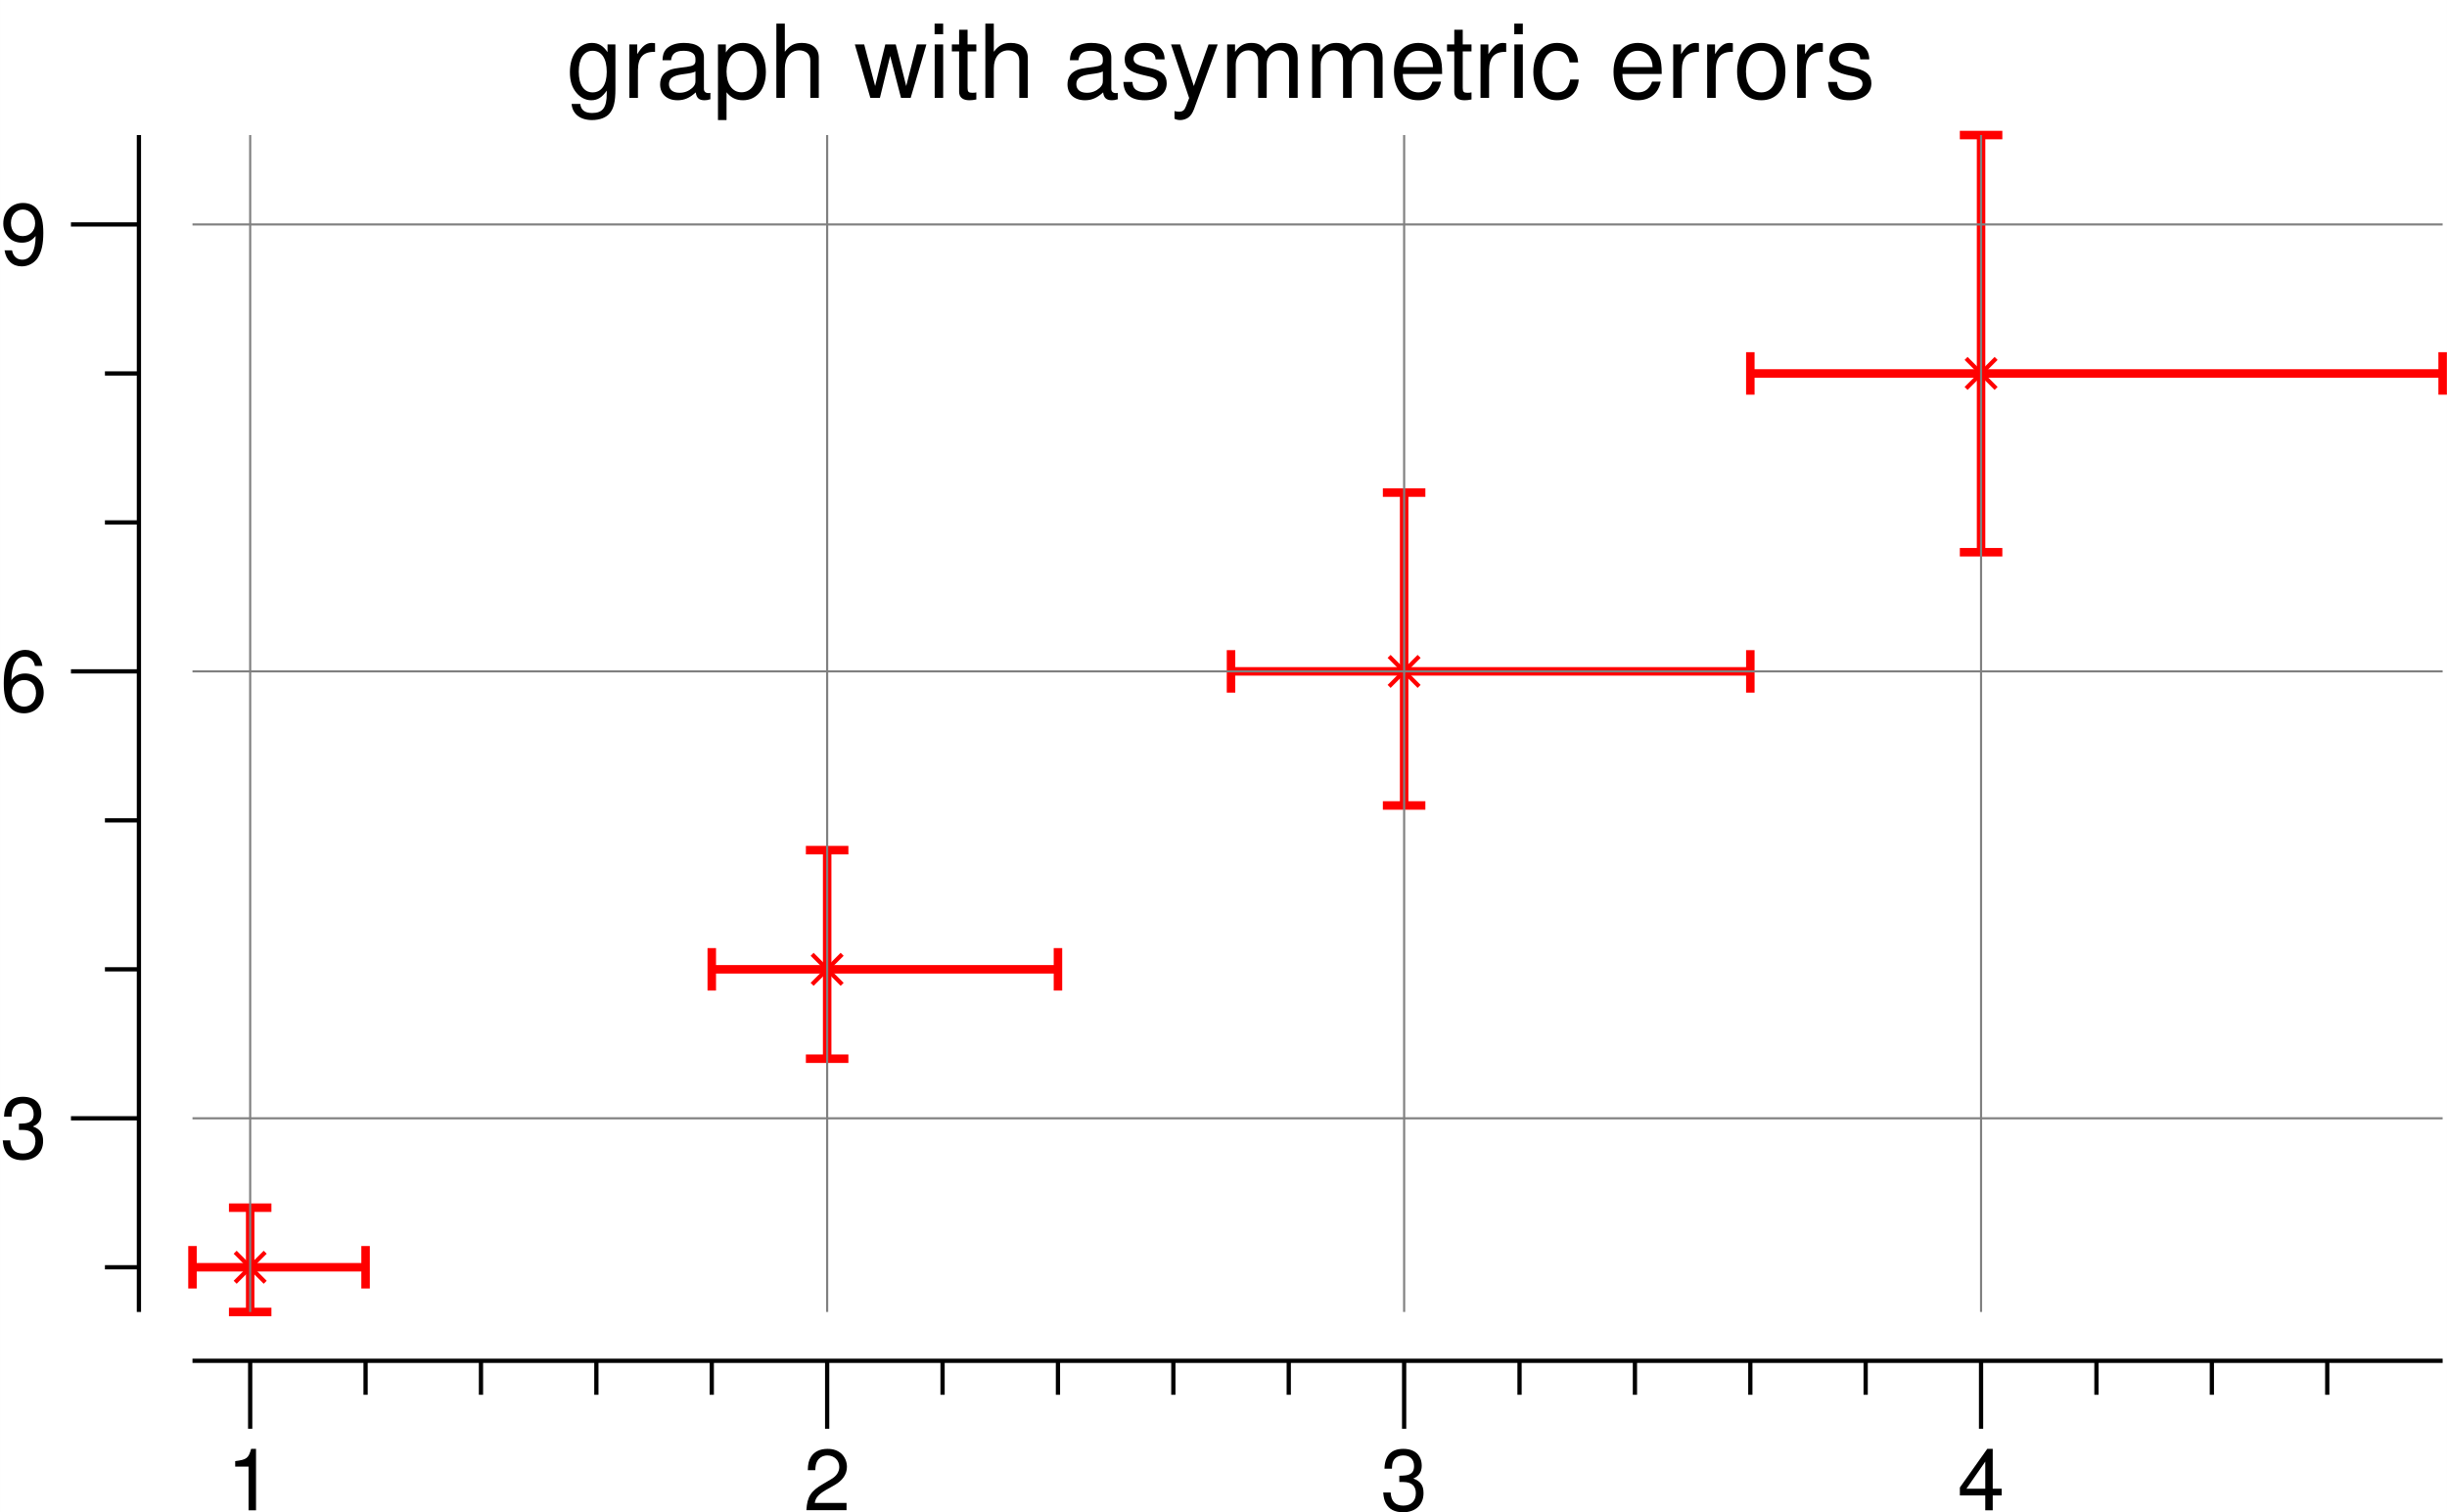
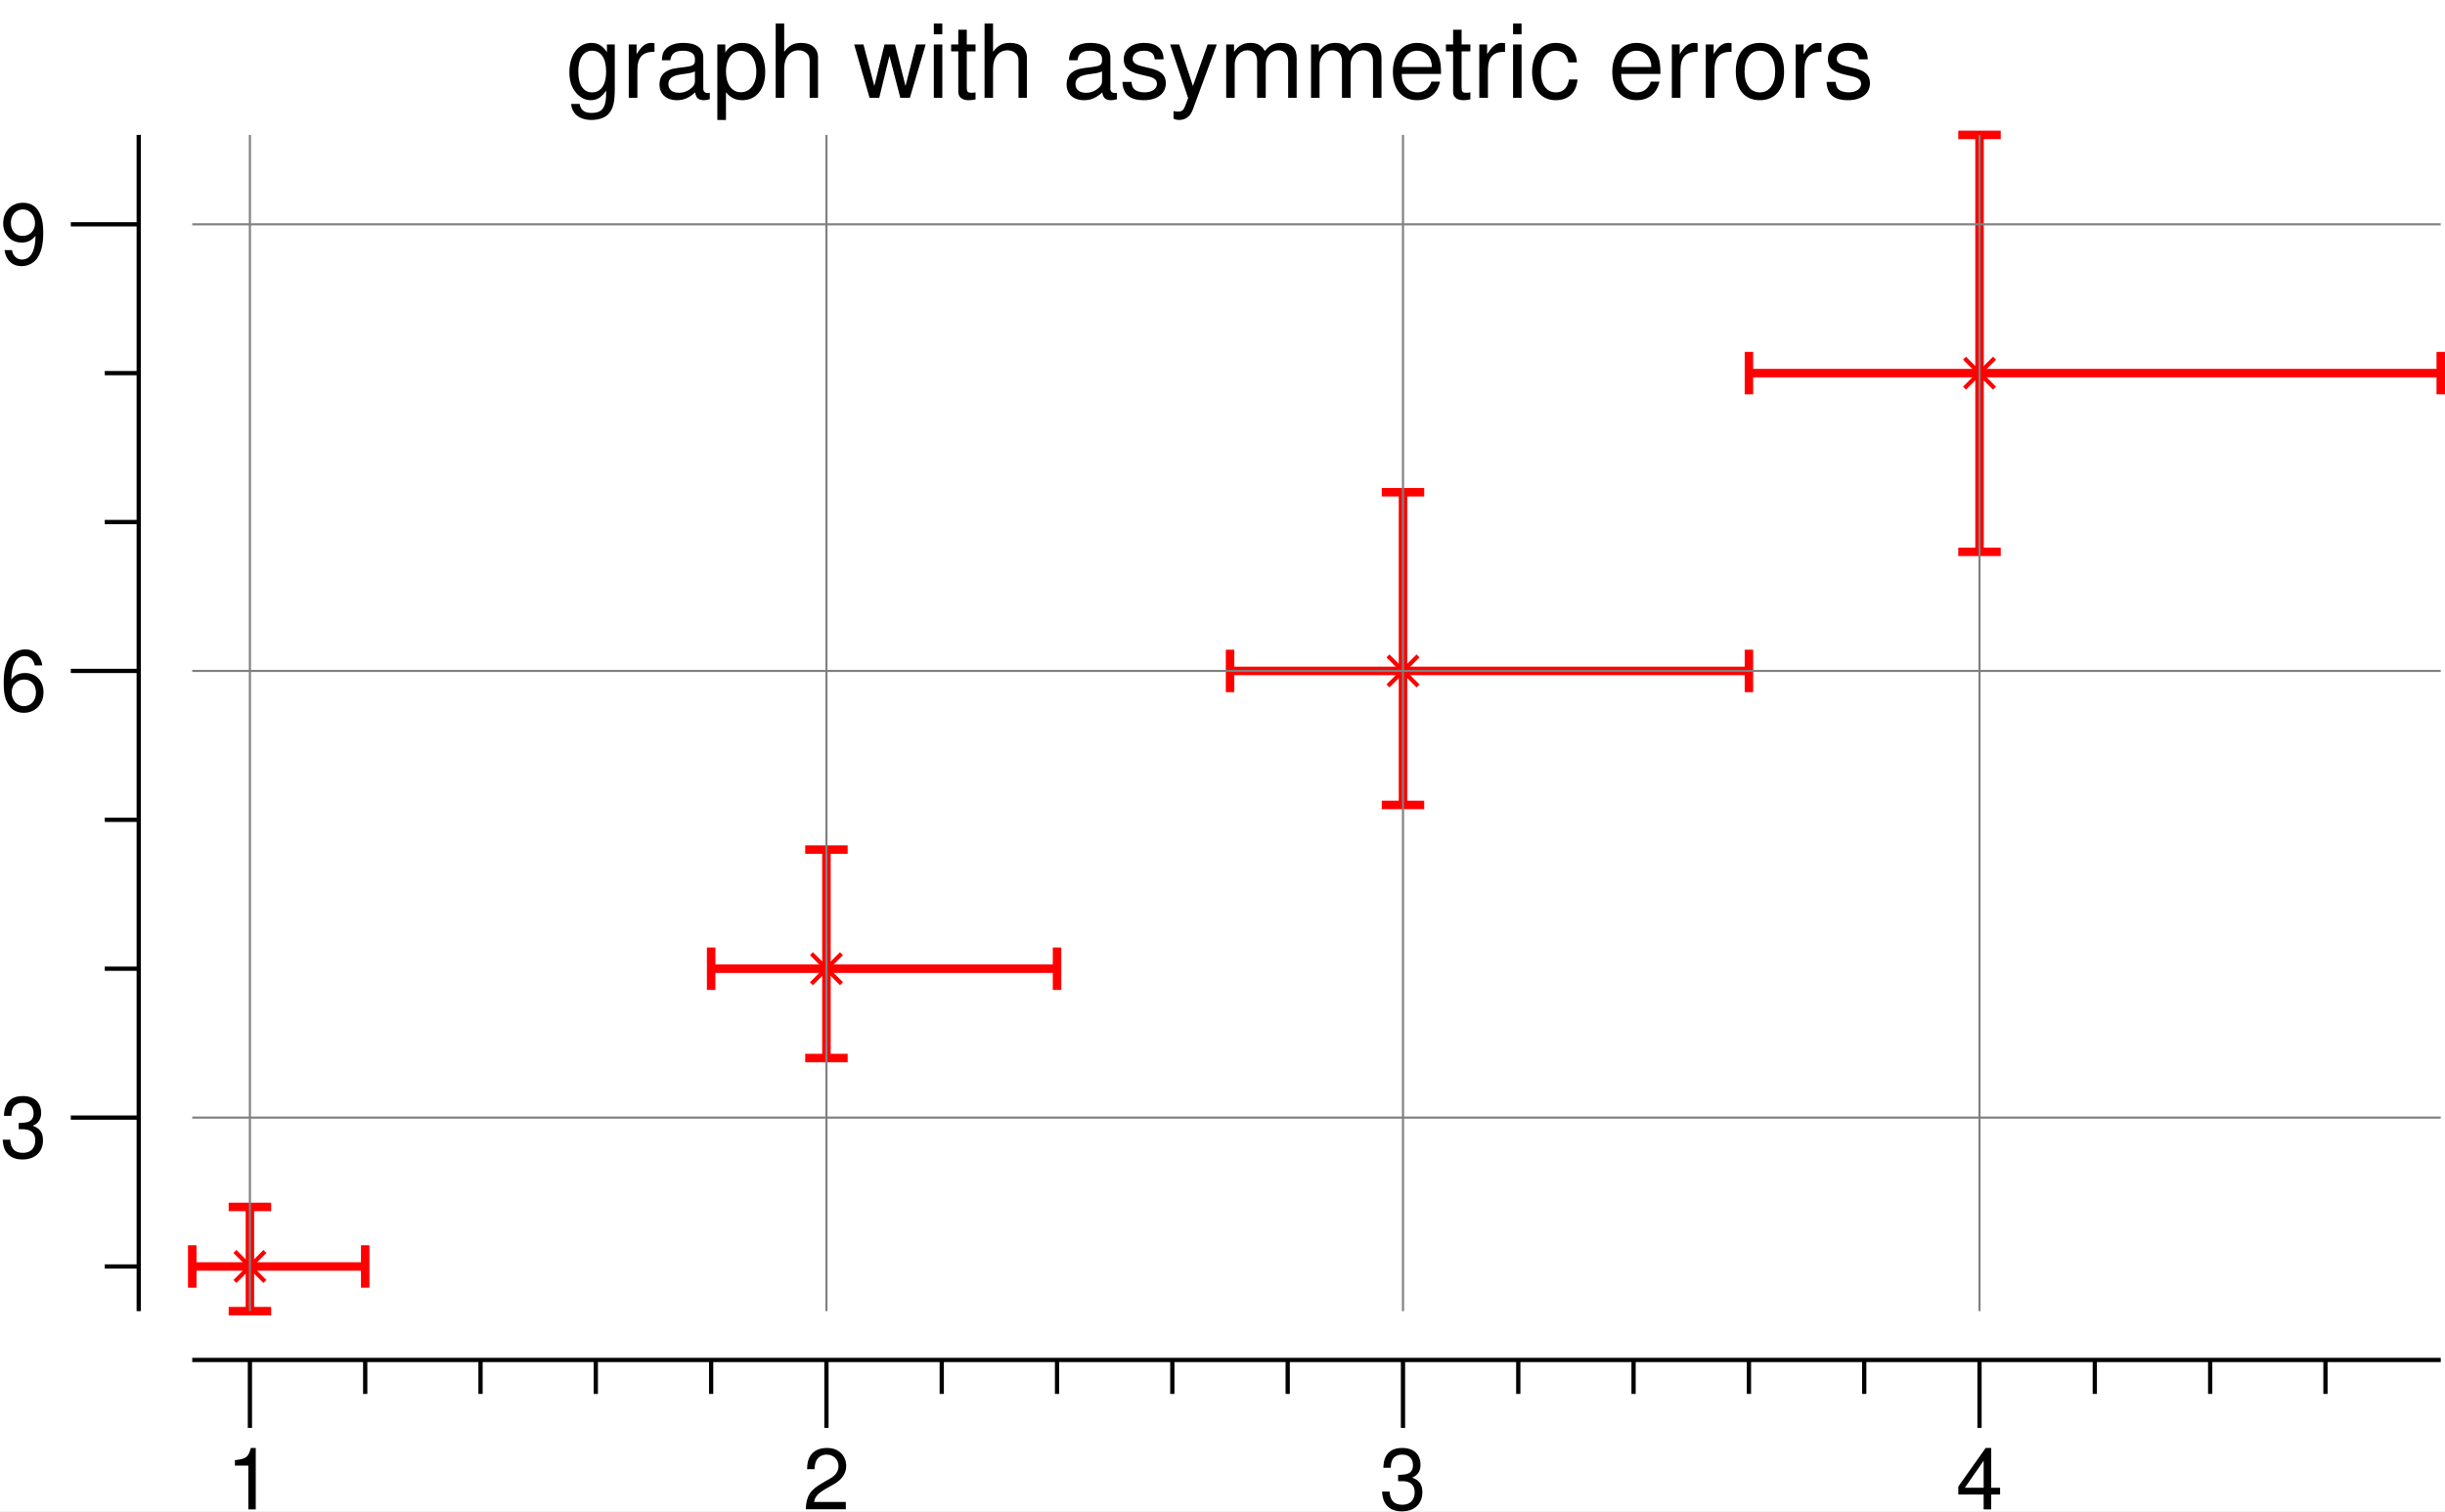
- <svg xmlns="http://www.w3.org/2000/svg" width="4in" height="2.472in" viewBox="0 0 384 237.33">
-   <g transform="scale(1, -1) translate(0, -237.33)">
-     <path d="M0,0L384,0L384,237.33L0,237.33Z" style="fill:#FFFFFF" />
-     <text x="88.863" y="-221.97" transform="scale(1, -1)" style="font-family:Helvetica;font-weight:normal;font-style:normal;font-size:12pt">graph with asymmetric errors</text>
-     <text x="35.541" y="-0.267" transform="scale(1, -1)" style="font-family:Helvetica;font-weight:normal;font-style:normal;font-size:10pt">1</text>
-     <text x="126.09" y="-0.267" transform="scale(1, -1)" style="font-family:Helvetica;font-weight:normal;font-style:normal;font-size:10pt">2</text>
-     <text x="216.64" y="-0.267" transform="scale(1, -1)" style="font-family:Helvetica;font-weight:normal;font-style:normal;font-size:10pt">3</text>
-     <text x="307.19" y="-0.267" transform="scale(1, -1)" style="font-family:Helvetica;font-weight:normal;font-style:normal;font-size:10pt">4</text>
-     <path d="M39.249,13.066L39.249,23.733" style="fill:none;stroke:#000000;stroke-width:0.667" />
-     <path d="M129.8,13.066L129.8,23.733" style="fill:none;stroke:#000000;stroke-width:0.667" />
-     <path d="M220.35,13.066L220.35,23.733" style="fill:none;stroke:#000000;stroke-width:0.667" />
-     <path d="M310.89,13.066L310.89,23.733" style="fill:none;stroke:#000000;stroke-width:0.667" />
-     <path d="M57.359,18.4L57.359,23.733" style="fill:none;stroke:#000000;stroke-width:0.667" />
-     <path d="M75.468,18.4L75.468,23.733" style="fill:none;stroke:#000000;stroke-width:0.667" />
-     <path d="M93.578,18.4L93.578,23.733" style="fill:none;stroke:#000000;stroke-width:0.667" />
-     <path d="M111.69,18.4L111.69,23.733" style="fill:none;stroke:#000000;stroke-width:0.667" />
-     <path d="M147.91,18.4L147.91,23.733" style="fill:none;stroke:#000000;stroke-width:0.667" />
-     <path d="M166.02,18.4L166.02,23.733" style="fill:none;stroke:#000000;stroke-width:0.667" />
-     <path d="M184.13,18.4L184.13,23.733" style="fill:none;stroke:#000000;stroke-width:0.667" />
-     <path d="M202.24,18.4L202.24,23.733" style="fill:none;stroke:#000000;stroke-width:0.667" />
-     <path d="M238.46,18.4L238.46,23.733" style="fill:none;stroke:#000000;stroke-width:0.667" />
-     <path d="M256.57,18.4L256.57,23.733" style="fill:none;stroke:#000000;stroke-width:0.667" />
-     <path d="M274.68,18.4L274.68,23.733" style="fill:none;stroke:#000000;stroke-width:0.667" />
-     <path d="M292.78,18.4L292.78,23.733" style="fill:none;stroke:#000000;stroke-width:0.667" />
-     <path d="M329,18.4L329,23.733" style="fill:none;stroke:#000000;stroke-width:0.667" />
-     <path d="M347.11,18.4L347.11,23.733" style="fill:none;stroke:#000000;stroke-width:0.667" />
-     <path d="M365.22,18.4L365.22,23.733" style="fill:none;stroke:#000000;stroke-width:0.667" />
-     <path d="M30.194,23.733L383.33,23.733" style="fill:none;stroke:#000000;stroke-width:0.667" />
-     <text x="0" y="-55.532" transform="scale(1, -1)" style="font-family:Helvetica;font-weight:normal;font-style:normal;font-size:10pt">3</text>
-     <text x="0" y="-125.68" transform="scale(1, -1)" style="font-family:Helvetica;font-weight:normal;font-style:normal;font-size:10pt">6</text>
-     <text x="0" y="-195.83" transform="scale(1, -1)" style="font-family:Helvetica;font-weight:normal;font-style:normal;font-size:10pt">9</text>
-     <path d="M11.12,61.798L21.786,61.798" style="fill:none;stroke:#000000;stroke-width:0.667" />
-     <path d="M11.12,131.95L21.786,131.95" style="fill:none;stroke:#000000;stroke-width:0.667" />
-     <path d="M11.12,202.1L21.786,202.1" style="fill:none;stroke:#000000;stroke-width:0.667" />
-     <path d="M16.453,38.415L21.786,38.415" style="fill:none;stroke:#000000;stroke-width:0.667" />
-     <path d="M16.453,85.181L21.786,85.181" style="fill:none;stroke:#000000;stroke-width:0.667" />
-     <path d="M16.453,108.56L21.786,108.56" style="fill:none;stroke:#000000;stroke-width:0.667" />
-     <path d="M16.453,155.33L21.786,155.33" style="fill:none;stroke:#000000;stroke-width:0.667" />
-     <path d="M16.453,178.71L21.786,178.71" style="fill:none;stroke:#000000;stroke-width:0.667" />
-     <path d="M21.786,31.4L21.786,216.13" style="fill:none;stroke:#000000;stroke-width:0.667" />
-     <path d="M36.892,36.058L41.606,40.772" style="fill:none;stroke:#FF0000;stroke-width:0.667" />
-     <path d="M36.892,40.772L41.606,36.058" style="fill:none;stroke:#FF0000;stroke-width:0.667" />
-     <path d="M127.44,82.824L132.15,87.538" style="fill:none;stroke:#FF0000;stroke-width:0.667" />
-     <path d="M127.44,87.538L132.15,82.824" style="fill:none;stroke:#FF0000;stroke-width:0.667" />
-     <path d="M217.99,129.59L222.7,134.3" style="fill:none;stroke:#FF0000;stroke-width:0.667" />
-     <path d="M217.99,134.3L222.7,129.59" style="fill:none;stroke:#FF0000;stroke-width:0.667" />
-     <path d="M308.54,176.36L313.25,181.07" style="fill:none;stroke:#FF0000;stroke-width:0.667" />
-     <path d="M308.54,181.07L313.25,176.36" style="fill:none;stroke:#FF0000;stroke-width:0.667" />
-     <path d="M30.194,38.415L57.359,38.415" style="fill:none;stroke:#FF0000;stroke-width:1.333" />
-     <path d="M30.194,35.081L30.194,41.748" style="fill:none;stroke:#FF0000;stroke-width:1.333" />
-     <path d="M57.359,35.081L57.359,41.748" style="fill:none;stroke:#FF0000;stroke-width:1.333" />
-     <path d="M111.69,85.181L166.02,85.181" style="fill:none;stroke:#FF0000;stroke-width:1.333" />
-     <path d="M111.69,81.848L111.69,88.514" style="fill:none;stroke:#FF0000;stroke-width:1.333" />
-     <path d="M166.02,81.848L166.02,88.514" style="fill:none;stroke:#FF0000;stroke-width:1.333" />
-     <path d="M193.18,131.95L274.68,131.95" style="fill:none;stroke:#FF0000;stroke-width:1.333" />
-     <path d="M193.18,128.61L193.18,135.28" style="fill:none;stroke:#FF0000;stroke-width:1.333" />
-     <path d="M274.68,128.61L274.68,135.28" style="fill:none;stroke:#FF0000;stroke-width:1.333" />
-     <path d="M274.68,178.71L383.33,178.71" style="fill:none;stroke:#FF0000;stroke-width:1.333" />
-     <path d="M274.68,175.38L274.68,182.05" style="fill:none;stroke:#FF0000;stroke-width:1.333" />
-     <path d="M383.33,175.38L383.33,182.05" style="fill:none;stroke:#FF0000;stroke-width:1.333" />
-     <path d="M39.249,31.4L39.249,47.768" style="fill:none;stroke:#FF0000;stroke-width:1.333" />
-     <path d="M35.916,31.4L42.582,31.4" style="fill:none;stroke:#FF0000;stroke-width:1.333" />
-     <path d="M35.916,47.768L42.582,47.768" style="fill:none;stroke:#FF0000;stroke-width:1.333" />
-     <path d="M129.8,71.151L129.8,103.89" style="fill:none;stroke:#FF0000;stroke-width:1.333" />
-     <path d="M126.46,71.151L133.13,71.151" style="fill:none;stroke:#FF0000;stroke-width:1.333" />
-     <path d="M126.46,103.89L133.13,103.89" style="fill:none;stroke:#FF0000;stroke-width:1.333" />
-     <path d="M220.35,110.9L220.35,160.01" style="fill:none;stroke:#FF0000;stroke-width:1.333" />
-     <path d="M217.01,110.9L223.68,110.9" style="fill:none;stroke:#FF0000;stroke-width:1.333" />
-     <path d="M217.01,160.01L223.68,160.01" style="fill:none;stroke:#FF0000;stroke-width:1.333" />
-     <path d="M310.89,150.65L310.89,216.13" style="fill:none;stroke:#FF0000;stroke-width:1.333" />
-     <path d="M307.56,150.65L314.23,150.65" style="fill:none;stroke:#FF0000;stroke-width:1.333" />
-     <path d="M307.56,216.13L314.23,216.13" style="fill:none;stroke:#FF0000;stroke-width:1.333" />
-     <path d="M39.249,31.4L39.249,216.13" style="fill:none;stroke:#808080;stroke-width:0.333" />
-     <path d="M129.8,31.4L129.8,216.13" style="fill:none;stroke:#808080;stroke-width:0.333" />
-     <path d="M220.35,31.4L220.35,216.13" style="fill:none;stroke:#808080;stroke-width:0.333" />
-     <path d="M310.89,31.4L310.89,216.13" style="fill:none;stroke:#808080;stroke-width:0.333" />
-     <path d="M30.194,61.798L383.33,61.798" style="fill:none;stroke:#808080;stroke-width:0.333" />
-     <path d="M30.194,131.95L383.33,131.95" style="fill:none;stroke:#808080;stroke-width:0.333" />
-     <path d="M30.194,202.1L383.33,202.1" style="fill:none;stroke:#808080;stroke-width:0.333" />
+ <svg xmlns="http://www.w3.org/2000/svg" width="288pt" height="177.99pt" viewBox="0 0 288 177.99">
+   <g transform="scale(1, -1) translate(0, -177.99)">
+     <path d="M0,0L288,0L288,177.99L0,177.99Z" style="fill:#FFFFFF" />
+     <text x="66.647" y="-166.47" transform="scale(1, -1)" style="font-family:Helvetica;font-weight:normal;font-style:normal;font-size:12px">graph with asymmetric errors</text>
+     <text x="26.656" y="-0.2" transform="scale(1, -1)" style="font-family:Helvetica;font-weight:normal;font-style:normal;font-size:10px">1</text>
+     <text x="94.567" y="-0.2" transform="scale(1, -1)" style="font-family:Helvetica;font-weight:normal;font-style:normal;font-size:10px">2</text>
+     <text x="162.48" y="-0.2" transform="scale(1, -1)" style="font-family:Helvetica;font-weight:normal;font-style:normal;font-size:10px">3</text>
+     <text x="230.39" y="-0.2" transform="scale(1, -1)" style="font-family:Helvetica;font-weight:normal;font-style:normal;font-size:10px">4</text>
+     <path d="M29.437,9.8L29.437,17.8" style="fill:none;stroke:#000000;stroke-width:0.5" />
+     <path d="M97.348,9.8L97.348,17.8" style="fill:none;stroke:#000000;stroke-width:0.5" />
+     <path d="M165.26,9.8L165.26,17.8" style="fill:none;stroke:#000000;stroke-width:0.5" />
+     <path d="M233.17,9.8L233.17,17.8" style="fill:none;stroke:#000000;stroke-width:0.5" />
+     <path d="M43.019,13.8L43.019,17.8" style="fill:none;stroke:#000000;stroke-width:0.5" />
+     <path d="M56.601,13.8L56.601,17.8" style="fill:none;stroke:#000000;stroke-width:0.5" />
+     <path d="M70.183,13.8L70.183,17.8" style="fill:none;stroke:#000000;stroke-width:0.5" />
+     <path d="M83.766,13.8L83.766,17.8" style="fill:none;stroke:#000000;stroke-width:0.5" />
+     <path d="M110.93,13.8L110.93,17.8" style="fill:none;stroke:#000000;stroke-width:0.5" />
+     <path d="M124.51,13.8L124.51,17.8" style="fill:none;stroke:#000000;stroke-width:0.5" />
+     <path d="M138.09,13.8L138.09,17.8" style="fill:none;stroke:#000000;stroke-width:0.5" />
+     <path d="M151.68,13.8L151.68,17.8" style="fill:none;stroke:#000000;stroke-width:0.5" />
+     <path d="M178.84,13.8L178.84,17.8" style="fill:none;stroke:#000000;stroke-width:0.5" />
+     <path d="M192.42,13.8L192.42,17.8" style="fill:none;stroke:#000000;stroke-width:0.5" />
+     <path d="M206.01,13.8L206.01,17.8" style="fill:none;stroke:#000000;stroke-width:0.5" />
+     <path d="M219.59,13.8L219.59,17.8" style="fill:none;stroke:#000000;stroke-width:0.5" />
+     <path d="M246.75,13.8L246.75,17.8" style="fill:none;stroke:#000000;stroke-width:0.5" />
+     <path d="M260.34,13.8L260.34,17.8" style="fill:none;stroke:#000000;stroke-width:0.5" />
+     <path d="M273.92,13.8L273.92,17.8" style="fill:none;stroke:#000000;stroke-width:0.5" />
+     <path d="M22.646,17.8L287.5,17.8" style="fill:none;stroke:#000000;stroke-width:0.5" />
+     <text x="0" y="-41.649" transform="scale(1, -1)" style="font-family:Helvetica;font-weight:normal;font-style:normal;font-size:10px">3</text>
+     <text x="0" y="-94.261" transform="scale(1, -1)" style="font-family:Helvetica;font-weight:normal;font-style:normal;font-size:10px">6</text>
+     <text x="0" y="-146.87" transform="scale(1, -1)" style="font-family:Helvetica;font-weight:normal;font-style:normal;font-size:10px">9</text>
+     <path d="M8.34,46.348L16.34,46.348" style="fill:none;stroke:#000000;stroke-width:0.5" />
+     <path d="M8.34,98.961L16.34,98.961" style="fill:none;stroke:#000000;stroke-width:0.5" />
+     <path d="M8.34,151.57L16.34,151.57" style="fill:none;stroke:#000000;stroke-width:0.5" />
+     <path d="M12.34,28.811L16.34,28.811" style="fill:none;stroke:#000000;stroke-width:0.5" />
+     <path d="M12.34,63.886L16.34,63.886" style="fill:none;stroke:#000000;stroke-width:0.5" />
+     <path d="M12.34,81.423L16.34,81.423" style="fill:none;stroke:#000000;stroke-width:0.5" />
+     <path d="M12.34,116.5L16.34,116.5" style="fill:none;stroke:#000000;stroke-width:0.5" />
+     <path d="M12.34,134.04L16.34,134.04" style="fill:none;stroke:#000000;stroke-width:0.5" />
+     <path d="M16.34,23.55L16.34,162.1" style="fill:none;stroke:#000000;stroke-width:0.5" />
+     <path d="M27.669,27.043L31.204,30.579" style="fill:none;stroke:#FF0000;stroke-width:0.5" />
+     <path d="M27.669,30.579L31.204,27.043" style="fill:none;stroke:#FF0000;stroke-width:0.5" />
+     <path d="M95.58,62.118L99.116,65.654" style="fill:none;stroke:#FF0000;stroke-width:0.5" />
+     <path d="M95.58,65.654L99.116,62.118" style="fill:none;stroke:#FF0000;stroke-width:0.5" />
+     <path d="M163.49,97.193L167.03,100.73" style="fill:none;stroke:#FF0000;stroke-width:0.5" />
+     <path d="M163.49,100.73L167.03,97.193" style="fill:none;stroke:#FF0000;stroke-width:0.5" />
+     <path d="M231.4,132.27L234.94,135.8" style="fill:none;stroke:#FF0000;stroke-width:0.5" />
+     <path d="M231.4,135.8L234.94,132.27" style="fill:none;stroke:#FF0000;stroke-width:0.5" />
+     <path d="M22.646,28.811L43.019,28.811" style="fill:none;stroke:#FF0000" />
+     <path d="M22.646,26.311L22.646,31.311" style="fill:none;stroke:#FF0000" />
+     <path d="M43.019,26.311L43.019,31.311" style="fill:none;stroke:#FF0000" />
+     <path d="M83.766,63.886L124.51,63.886" style="fill:none;stroke:#FF0000" />
+     <path d="M83.766,61.386L83.766,66.386" style="fill:none;stroke:#FF0000" />
+     <path d="M124.51,61.386L124.51,66.386" style="fill:none;stroke:#FF0000" />
+     <path d="M144.89,98.961L206.01,98.961" style="fill:none;stroke:#FF0000" />
+     <path d="M144.89,96.461L144.89,101.46" style="fill:none;stroke:#FF0000" />
+     <path d="M206.01,96.461L206.01,101.46" style="fill:none;stroke:#FF0000" />
+     <path d="M206.01,134.04L287.5,134.04" style="fill:none;stroke:#FF0000" />
+     <path d="M206.01,131.54L206.01,136.54" style="fill:none;stroke:#FF0000" />
+     <path d="M287.5,131.54L287.5,136.54" style="fill:none;stroke:#FF0000" />
+     <path d="M29.437,23.55L29.437,35.826" style="fill:none;stroke:#FF0000" />
+     <path d="M26.937,23.55L31.937,23.55" style="fill:none;stroke:#FF0000" />
+     <path d="M26.937,35.826L31.937,35.826" style="fill:none;stroke:#FF0000" />
+     <path d="M97.348,53.363L97.348,77.916" style="fill:none;stroke:#FF0000" />
+     <path d="M94.848,53.363L99.848,53.363" style="fill:none;stroke:#FF0000" />
+     <path d="M94.848,77.916L99.848,77.916" style="fill:none;stroke:#FF0000" />
+     <path d="M165.26,83.177L165.26,120.01" style="fill:none;stroke:#FF0000" />
+     <path d="M162.76,83.177L167.76,83.177" style="fill:none;stroke:#FF0000" />
+     <path d="M162.76,120.01L167.76,120.01" style="fill:none;stroke:#FF0000" />
+     <path d="M233.17,112.99L233.17,162.1" style="fill:none;stroke:#FF0000" />
+     <path d="M230.67,112.99L235.67,112.99" style="fill:none;stroke:#FF0000" />
+     <path d="M230.67,162.1L235.67,162.1" style="fill:none;stroke:#FF0000" />
+     <path d="M29.437,23.55L29.437,162.1" style="fill:none;stroke:#808080;stroke-width:0.25" />
+     <path d="M97.348,23.55L97.348,162.1" style="fill:none;stroke:#808080;stroke-width:0.25" />
+     <path d="M165.26,23.55L165.26,162.1" style="fill:none;stroke:#808080;stroke-width:0.25" />
+     <path d="M233.17,23.55L233.17,162.1" style="fill:none;stroke:#808080;stroke-width:0.25" />
+     <path d="M22.646,46.348L287.5,46.348" style="fill:none;stroke:#808080;stroke-width:0.25" />
+     <path d="M22.646,98.961L287.5,98.961" style="fill:none;stroke:#808080;stroke-width:0.25" />
+     <path d="M22.646,151.57L287.5,151.57" style="fill:none;stroke:#808080;stroke-width:0.25" />
  </g>
</svg>
